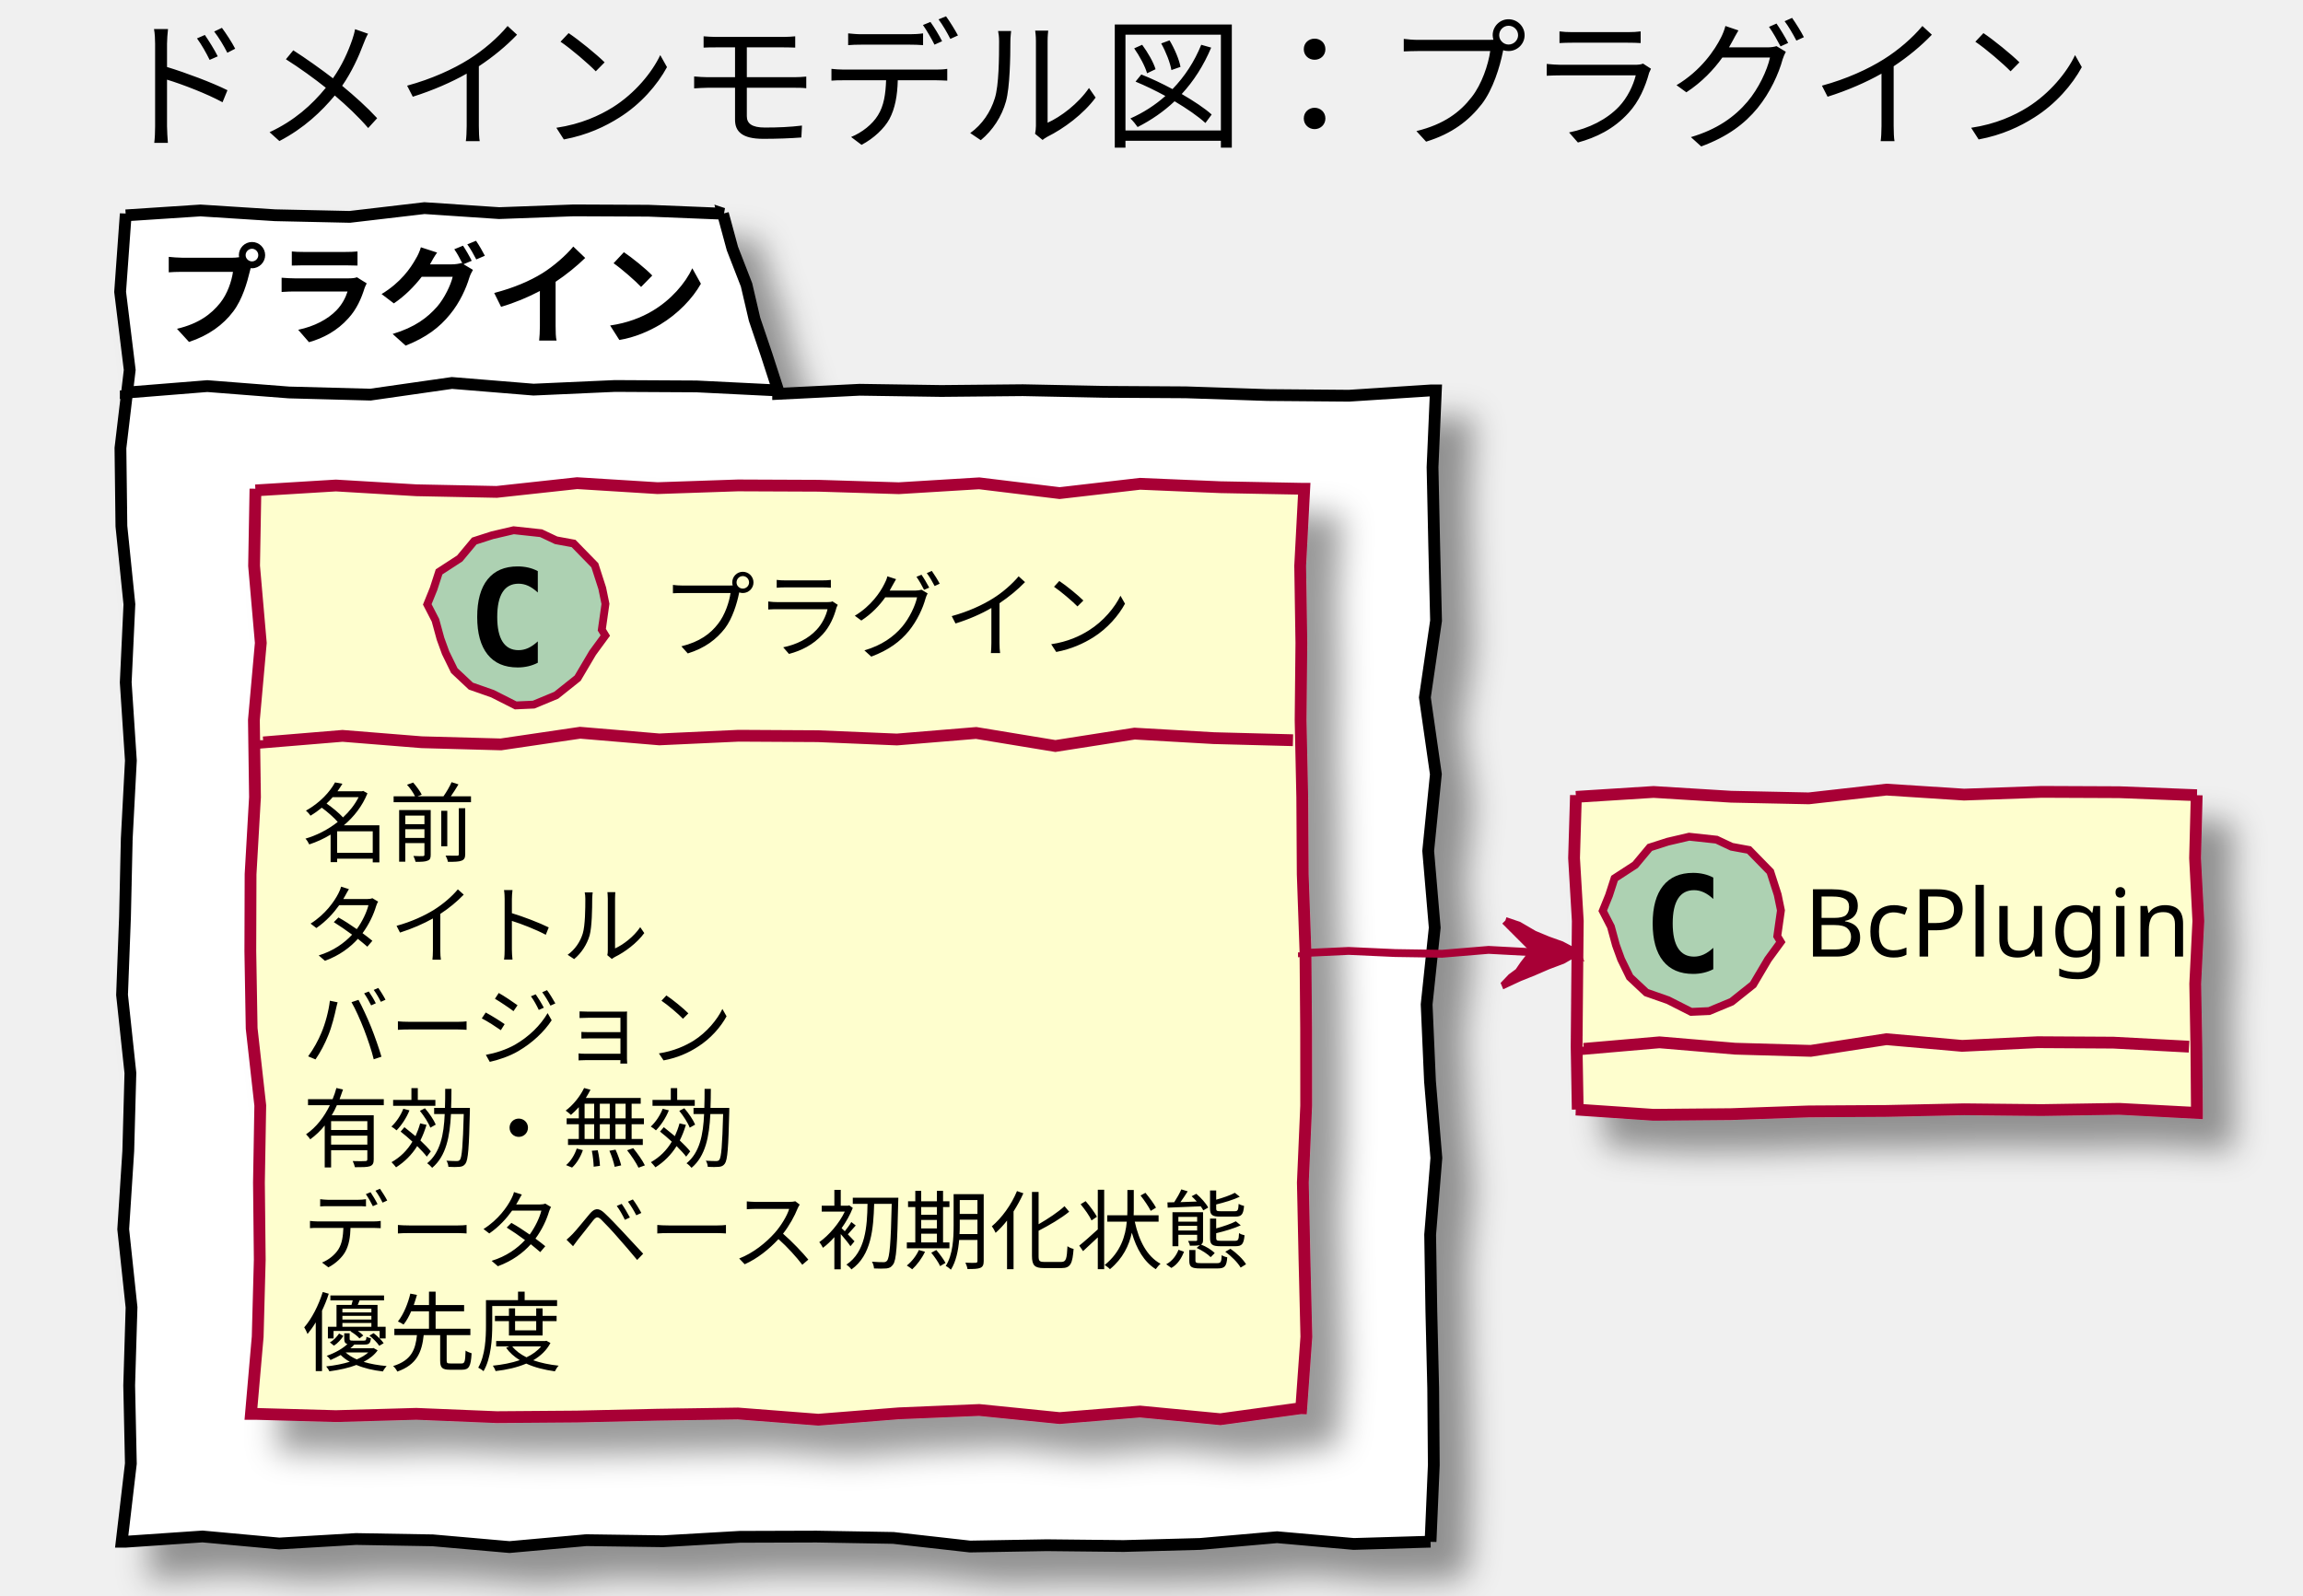
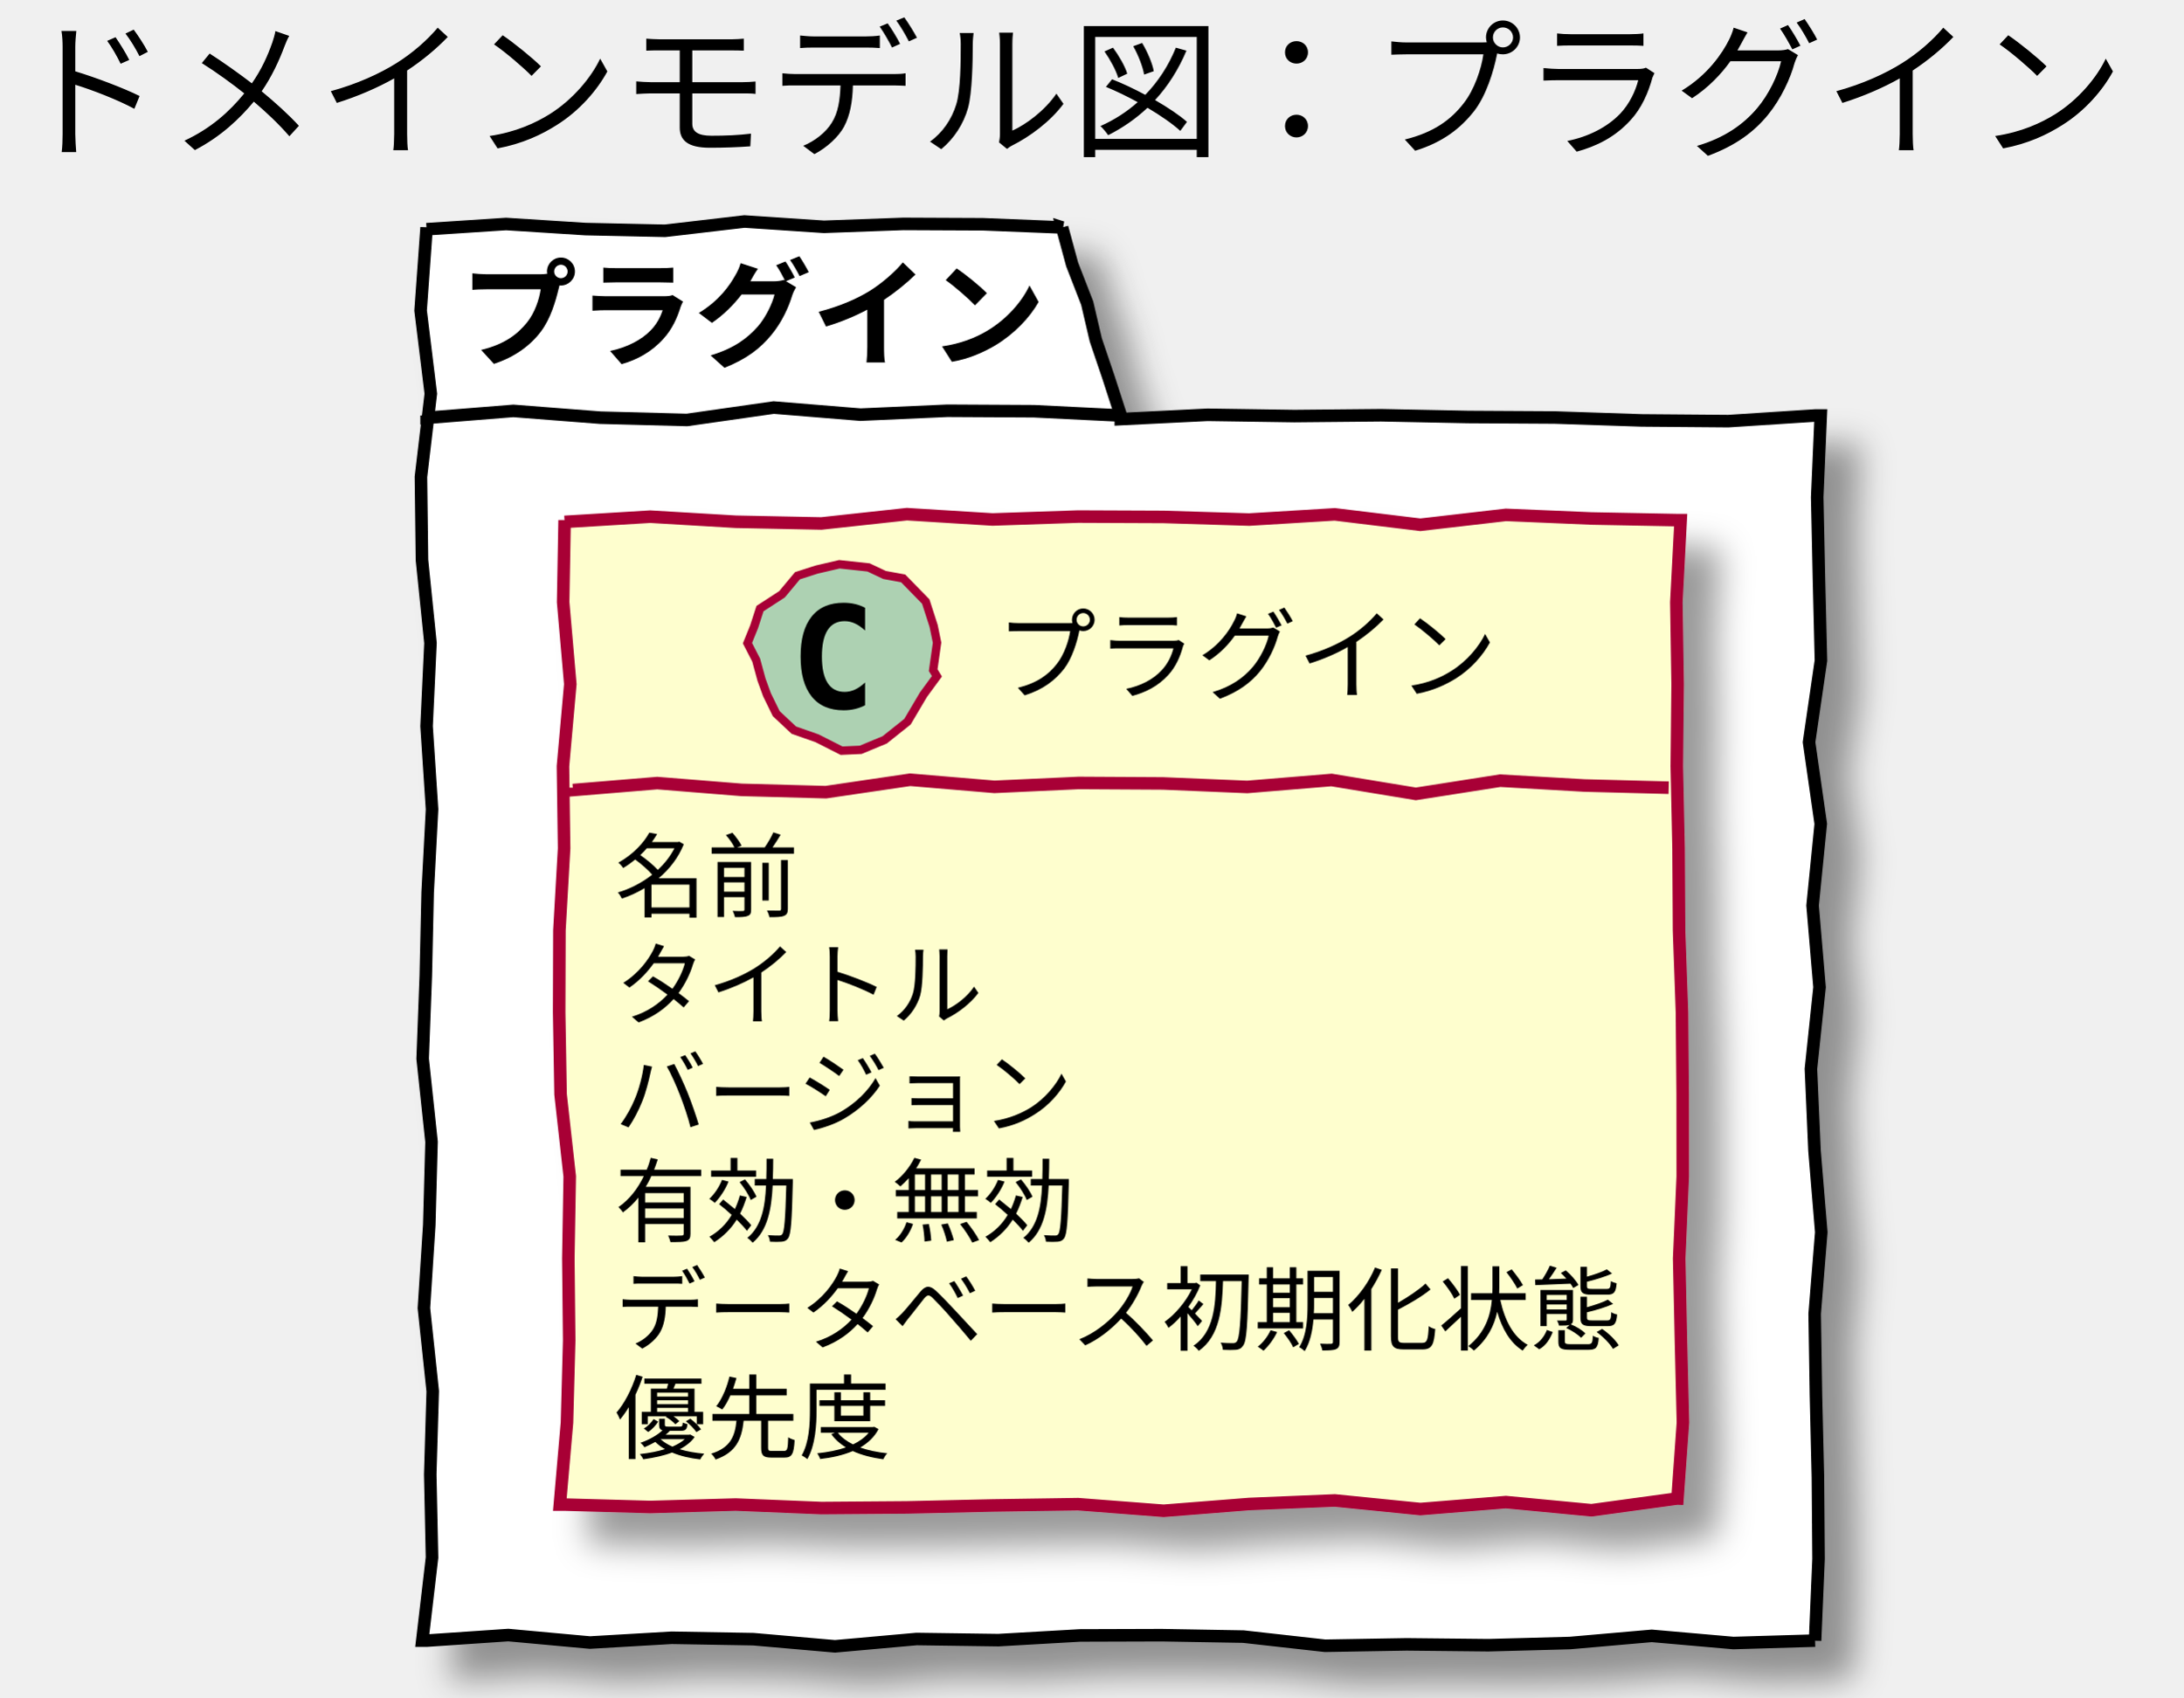
- <svg xmlns="http://www.w3.org/2000/svg" contentScriptType="application/ecmascript" contentStyleType="text/css" height="203px" preserveAspectRatio="none" style="width:293px;height:203px;background:#FFFFFF;" version="1.1" viewBox="0 0 293 203" width="293px" zoomAndPan="magnify">
+ <svg xmlns="http://www.w3.org/2000/svg" contentScriptType="application/ecmascript" contentStyleType="text/css" height="203px" preserveAspectRatio="none" style="width:261px;height:203px;background:#FFFFFF;" version="1.1" viewBox="0 0 261 203" width="261px" zoomAndPan="magnify">
  <defs>
-     <filter height="300%" id="fj73py334s3m6" width="300%" x="-1" y="-1">
+     <filter height="300%" id="f10f4yfhhvelug" width="300%" x="-1" y="-1">
      <feGaussianBlur result="blurOut" stdDeviation="2.0" />
      <feColorMatrix in="blurOut" result="blurOut2" type="matrix" values="0 0 0 0 0 0 0 0 0 0 0 0 0 0 0 0 0 0 .4 0" />
      <feOffset dx="4.0" dy="4.0" in="blurOut2" result="blurOut3" />
      <feBlend in="SourceGraphic" in2="blurOut3" mode="normal" />
    </filter>
  </defs>
  <g>
-     <text fill="#000000" font-family="sans-serif" font-size="18" lengthAdjust="spacing" textLength="252" x="14.25" y="17.402">ドメインモデル図：プラグイン</text>
-     <polygon fill="#FFFFFF" filter="url(#fj73py334s3m6)" points="16,27.199,16,27.409,25.5,26.785,35,27.392,44.5,27.599,54,26.486,63.5,27.122,73,26.773,82.5,26.816,92,27.199,91.978,27.192,93.18,31.628,94.976,36.249,95.999,40.63,97.537,45.17,99,49.688,99,50.119,109.375,49.602,119.75,49.756,130.125,49.656,140.5,49.866,150.875,49.927,161.25,50.273,171.625,50.359,182,49.688,182.679,49.688,182.255,59.455,182.464,69.222,182.702,78.99,181.279,88.757,182.679,98.525,181.703,108.292,182.534,118.06,181.505,127.827,181.931,137.595,182.742,147.362,181.951,157.129,182.105,166.897,182.339,176.664,182.416,186.432,182,196.199,182,196.195,172.235,196.486,162.471,195.627,152.706,196.484,142.941,196.747,133.177,196.644,123.412,196.812,113.647,195.716,103.882,195.547,94.118,195.578,84.353,196.14,74.588,196.003,64.823,196.881,55.059,196.024,45.294,195.856,35.529,196.428,25.765,195.532,16,196.199,15.481,196.199,16.649,186.258,16.436,176.317,16.735,166.376,15.678,156.435,16.319,146.493,16.59,136.552,15.528,126.611,15.904,116.67,16.126,106.729,16.652,96.787,15.996,86.846,16.463,76.905,15.446,66.964,15.323,57.023,16.504,47.082,15.283,37.14,16,27.199" style="stroke:#000000;stroke-width:1.5;" />
-     <path d="M16,49.688 L16,49.968 L26.375,49.135 L36.75,49.945 L47.125,50.22 L57.5,48.736 L67.875,49.584 L78.25,49.119 L88.625,49.176 L99,49.688 " fill="#FFFFFF" style="stroke:#000000;stroke-width:1.5;" />
-     <text fill="#000000" font-family="sans-serif" font-size="14" font-weight="bold" lengthAdjust="spacing" textLength="70" x="20" y="42.734">プラグイン</text>
-     <polygon fill="#FEFECE" filter="url(#fj73py334s3m6)" points="32.5,62.199,32.5,62.409,42.731,61.785,52.962,62.392,63.192,62.599,73.423,61.486,83.654,62.121,93.885,61.773,104.115,61.816,114.346,62.131,124.577,61.508,134.808,62.753,145.038,61.569,155.269,62.002,165.5,62.199,165.932,62.199,165.414,72.01,165.568,81.821,165.468,91.632,165.679,101.443,165.739,111.254,166.086,121.064,166.171,130.875,166.179,140.686,165.755,150.497,165.964,160.308,166.202,170.119,165.5,179.93,165.5,179.208,155.269,180.608,145.038,179.633,134.808,180.464,124.577,179.435,114.346,179.861,104.115,180.671,93.885,179.881,83.654,180.035,73.423,180.268,63.192,180.346,52.962,179.926,42.731,180.217,32.5,179.93,31.928,179.93,32.784,170.119,33.048,160.308,32.944,150.497,33.113,140.686,32.017,130.875,31.848,121.064,31.879,111.254,32.441,101.443,32.303,91.632,33.181,81.821,32.325,72.01,32.5,62.199" style="stroke:#A80036;stroke-width:1.5;" />
-     <polygon fill="#ADD1B2" points="77.011,80.875,75.398,83.078,73.491,86.305,70.764,88.48,67.897,89.669,65.612,89.772,62.675,88.285,59.903,87.313,57.8,85.34,56.696,83.082,56.042,81.284,55.401,78.935,54.36,76.914,55.16,74.94,55.86,72.778,58.489,71.069,60.339,68.85,62.628,68.114,65.35,67.479,68.84,67.856,70.752,68.758,72.975,69.166,75.677,71.935,76.619,74.858,77.029,76.853,76.565,80.139" style="stroke:#A80036;stroke-width:1.0;" />
-     <path d="M68.423,84.342 Q67.842,84.641 67.203,84.79 Q66.564,84.94 65.858,84.94 Q63.351,84.94 62.032,83.288 Q60.712,81.636 60.712,78.515 Q60.712,75.386 62.032,73.734 Q63.351,72.082 65.858,72.082 Q66.564,72.082 67.211,72.231 Q67.859,72.381 68.423,72.68 L68.423,75.402 Q67.792,74.821 67.199,74.552 Q66.605,74.282 65.974,74.282 Q64.63,74.282 63.945,75.348 Q63.26,76.415 63.26,78.515 Q63.26,80.607 63.945,81.674 Q64.63,82.74 65.974,82.74 Q66.605,82.74 67.199,82.471 Q67.792,82.201 68.423,81.62 Z " fill="#000000" />
-     <text fill="#000000" font-family="sans-serif" font-size="12" lengthAdjust="spacing" textLength="60" x="84.05" y="82.734">プラグイン</text>
-     <path d="M33.5,94.199 L33.5,94.48 L43.577,93.647 L53.654,94.457 L63.731,94.732 L73.808,93.248 L83.885,94.096 L93.962,93.631 L104.038,93.688 L114.115,94.108 L124.192,93.277 L134.269,94.937 L144.346,93.359 L154.423,93.936 L164.5,94.199 " fill="#FEFECE" style="stroke:#A80036;stroke-width:1.5;" />
-     <text fill="#000000" font-family="sans-serif" font-size="11" lengthAdjust="spacing" textLength="22" x="38.5" y="108.834">名前</text>
-     <text fill="#000000" font-family="sans-serif" font-size="11" lengthAdjust="spacing" textLength="44" x="38.5" y="121.789">タイトル</text>
-     <text fill="#000000" font-family="sans-serif" font-size="11" lengthAdjust="spacing" textLength="55" x="38.5" y="134.744">バージョン</text>
-     <text fill="#000000" font-family="sans-serif" font-size="11" lengthAdjust="spacing" textLength="55" x="38.5" y="147.699">有効・無効</text>
-     <text fill="#000000" font-family="sans-serif" font-size="11" lengthAdjust="spacing" textLength="121" x="38.5" y="160.654">データベース初期化状態</text>
-     <text fill="#000000" font-family="sans-serif" font-size="11" lengthAdjust="spacing" textLength="33" x="38.5" y="173.609">優先度</text>
-     <polygon fill="#FEFECE" filter="url(#fj73py334s3m6)" points="200.5,101.199,200.5,101.409,210.375,100.785,220.25,101.392,230.125,101.599,240,100.486,249.875,101.121,259.75,100.773,269.625,100.816,279.5,101.199,279.477,101.199,279.269,109.199,279.685,117.199,279.29,125.199,279.434,133.199,279.5,141.199,279.5,141.631,269.625,141.113,259.75,141.268,249.875,141.167,240,141.378,230.125,141.438,220.25,141.785,210.375,141.87,200.5,141.199,200.726,141.199,200.585,133.199,200.655,125.199,200.734,117.199,200.26,109.199,200.5,101.199" style="stroke:#A80036;stroke-width:1.5;" />
-     <polygon fill="#ADD1B2" points="226.561,119.875,224.948,122.078,223.041,125.305,220.314,127.48,217.447,128.669,215.162,128.772,212.225,127.285,209.453,126.313,207.35,124.34,206.246,122.082,205.592,120.284,204.951,117.935,203.91,115.914,204.71,113.94,205.41,111.778,208.039,110.069,209.889,107.85,212.178,107.114,214.9,106.479,218.39,106.856,220.302,107.758,222.525,108.166,225.227,110.935,226.169,113.858,226.579,115.853,226.115,119.139" style="stroke:#A80036;stroke-width:1.0;" />
-     <path d="M217.973,123.342 Q217.392,123.641 216.753,123.79 Q216.114,123.94 215.408,123.94 Q212.901,123.94 211.582,122.288 Q210.262,120.636 210.262,117.515 Q210.262,114.386 211.582,112.734 Q212.901,111.082 215.408,111.082 Q216.114,111.082 216.761,111.231 Q217.409,111.381 217.973,111.68 L217.973,114.402 Q217.342,113.821 216.749,113.552 Q216.155,113.282 215.524,113.282 Q214.18,113.282 213.495,114.348 Q212.81,115.415 212.81,117.515 Q212.81,119.607 213.495,120.674 Q214.18,121.74 215.524,121.74 Q216.155,121.74 216.749,121.471 Q217.342,121.201 217.973,120.62 Z " fill="#000000" />
-     <text fill="#000000" font-family="sans-serif" font-size="12" lengthAdjust="spacing" textLength="47" x="229.5" y="121.734">BcPlugin</text>
-     <path d="M201.5,133.199 L201.5,133.48 L211.125,132.647 L220.75,133.457 L230.375,133.732 L240,132.248 L249.625,133.096 L259.25,132.631 L268.875,132.688 L278.5,133.199 " fill="#FEFECE" style="stroke:#A80036;stroke-width:1.5;" />
-     <path d="M165.64,121.199 L165.64,121.293 L171.576,121.015 L177.512,121.285 L183.448,121.377 L189.384,120.882 L195.32,121.199 " fill="none" style="stroke:#A80036;stroke-width:1.0;" />
-     <polygon fill="#A80036" points="200.5,121.199,200.529,121.263,198.644,120.273,196.926,119.658,195.154,118.921,193.203,117.782,191.5,117.199,191.482,117.181,192.2,117.899,193.01,118.709,193.884,119.583,194.537,120.236,195.5,121.199,195.631,121.33,194.551,121.851,193.853,122.753,193.202,123.701,192.28,124.379,191.5,125.199,191.509,125.22,193.296,124.389,195.124,123.654,196.932,122.872,198.779,122.178,200.5,121.199" style="stroke:#A80036;stroke-width:1.0;" />
+     <text fill="#000000" font-family="sans-serif" font-size="18" lengthAdjust="spacing" textLength="252" x="2" y="17.402">ドメインモデル図：プラグイン</text>
+     <polygon fill="#FFFFFF" filter="url(#f10f4yfhhvelug)" points="51,27.199,51,27.409,60.5,26.785,70,27.392,79.5,27.599,89,26.486,98.5,27.122,108,26.773,117.5,26.816,127,27.199,126.978,27.192,128.18,31.628,129.976,36.249,130.999,40.63,132.537,45.17,134,49.688,134,50.119,144.375,49.602,154.75,49.756,165.125,49.656,175.5,49.866,185.875,49.927,196.25,50.273,206.625,50.359,217,49.688,217.679,49.688,217.255,59.455,217.464,69.222,217.702,78.99,216.279,88.757,217.679,98.525,216.703,108.292,217.534,118.06,216.505,127.827,216.931,137.595,217.742,147.362,216.951,157.129,217.105,166.897,217.339,176.664,217.416,186.432,217,196.199,217,196.195,207.235,196.486,197.471,195.627,187.706,196.484,177.941,196.747,168.177,196.644,158.412,196.812,148.647,195.716,138.882,195.547,129.118,195.578,119.353,196.14,109.588,196.003,99.823,196.881,90.059,196.024,80.294,195.856,70.529,196.428,60.765,195.532,51,196.199,50.481,196.199,51.649,186.258,51.436,176.317,51.734,166.376,50.678,156.435,51.319,146.493,51.59,136.552,50.528,126.611,50.904,116.67,51.126,106.729,51.652,96.787,50.996,86.846,51.463,76.905,50.446,66.964,50.323,57.023,51.504,47.082,50.283,37.14,51,27.199" style="stroke:#000000;stroke-width:1.5;" />
+     <path d="M51,49.688 L51,49.968 L61.375,49.135 L71.75,49.945 L82.125,50.22 L92.5,48.736 L102.875,49.584 L113.25,49.119 L123.625,49.176 L134,49.688 " fill="#FFFFFF" style="stroke:#000000;stroke-width:1.5;" />
+     <text fill="#000000" font-family="sans-serif" font-size="14" font-weight="bold" lengthAdjust="spacing" textLength="70" x="55" y="42.734">プラグイン</text>
+     <polygon fill="#FEFECE" filter="url(#f10f4yfhhvelug)" points="67.5,62.199,67.5,62.409,77.731,61.785,87.962,62.392,98.192,62.599,108.423,61.486,118.654,62.121,128.885,61.773,139.115,61.816,149.346,62.131,159.577,61.508,169.808,62.753,180.038,61.569,190.269,62.002,200.5,62.199,200.932,62.199,200.414,72.01,200.568,81.821,200.468,91.632,200.679,101.443,200.739,111.254,201.086,121.064,201.171,130.875,201.179,140.686,200.755,150.497,200.964,160.308,201.202,170.119,200.5,179.93,200.5,179.208,190.269,180.608,180.038,179.633,169.808,180.464,159.577,179.435,149.346,179.861,139.115,180.671,128.885,179.881,118.654,180.035,108.423,180.268,98.192,180.346,87.962,179.926,77.731,180.217,67.5,179.93,66.928,179.93,67.784,170.119,68.048,160.308,67.945,150.497,68.113,140.686,67.017,130.875,66.848,121.064,66.879,111.254,67.441,101.443,67.303,91.632,68.181,81.821,67.325,72.01,67.5,62.199" style="stroke:#A80036;stroke-width:1.5;" />
+     <polygon fill="#ADD1B2" points="112.011,80.875,110.398,83.078,108.491,86.305,105.764,88.48,102.897,89.669,100.612,89.772,97.675,88.285,94.903,87.313,92.799,85.34,91.696,83.082,91.042,81.284,90.401,78.935,89.36,76.914,90.16,74.94,90.86,72.778,93.489,71.069,95.339,68.85,97.628,68.114,100.35,67.479,103.84,67.856,105.752,68.758,107.975,69.166,110.677,71.935,111.619,74.858,112.029,76.853,111.565,80.139" style="stroke:#A80036;stroke-width:1.0;" />
+     <path d="M103.423,84.342 Q102.842,84.641 102.203,84.79 Q101.564,84.94 100.858,84.94 Q98.351,84.94 97.031,83.288 Q95.712,81.636 95.712,78.515 Q95.712,75.386 97.031,73.734 Q98.351,72.082 100.858,72.082 Q101.564,72.082 102.211,72.231 Q102.859,72.381 103.423,72.68 L103.423,75.402 Q102.792,74.821 102.199,74.552 Q101.605,74.282 100.974,74.282 Q99.63,74.282 98.945,75.348 Q98.26,76.415 98.26,78.515 Q98.26,80.607 98.945,81.674 Q99.63,82.74 100.974,82.74 Q101.605,82.74 102.199,82.471 Q102.792,82.201 103.423,81.62 Z " fill="#000000" />
+     <text fill="#000000" font-family="sans-serif" font-size="12" lengthAdjust="spacing" textLength="60" x="119.05" y="82.734">プラグイン</text>
+     <path d="M68.5,94.199 L68.5,94.48 L78.577,93.647 L88.654,94.457 L98.731,94.732 L108.808,93.248 L118.885,94.096 L128.962,93.631 L139.038,93.688 L149.115,94.108 L159.192,93.277 L169.269,94.937 L179.346,93.359 L189.423,93.936 L199.5,94.199 " fill="#FEFECE" style="stroke:#A80036;stroke-width:1.5;" />
+     <text fill="#000000" font-family="sans-serif" font-size="11" lengthAdjust="spacing" textLength="22" x="73.5" y="108.834">名前</text>
+     <text fill="#000000" font-family="sans-serif" font-size="11" lengthAdjust="spacing" textLength="44" x="73.5" y="121.789">タイトル</text>
+     <text fill="#000000" font-family="sans-serif" font-size="11" lengthAdjust="spacing" textLength="55" x="73.5" y="134.744">バージョン</text>
+     <text fill="#000000" font-family="sans-serif" font-size="11" lengthAdjust="spacing" textLength="55" x="73.5" y="147.699">有効・無効</text>
+     <text fill="#000000" font-family="sans-serif" font-size="11" lengthAdjust="spacing" textLength="121" x="73.5" y="160.654">データベース初期化状態</text>
+     <text fill="#000000" font-family="sans-serif" font-size="11" lengthAdjust="spacing" textLength="33" x="73.5" y="173.609">優先度</text>
  </g>
</svg>
